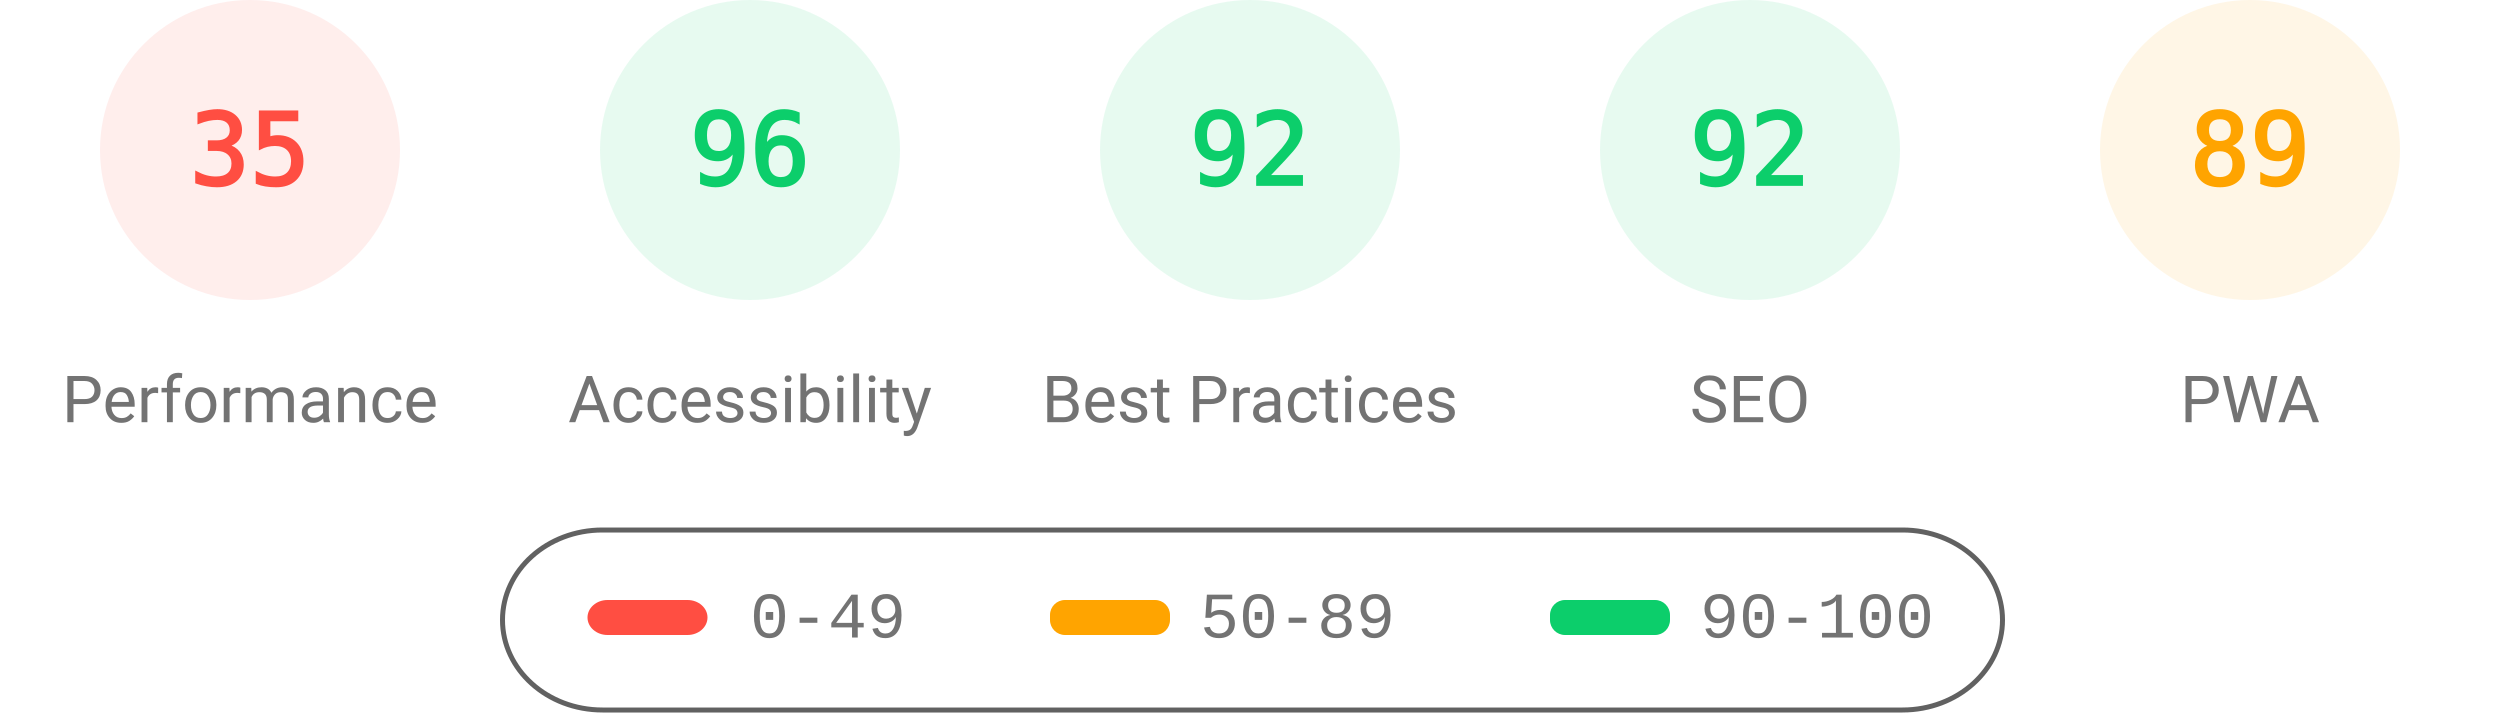
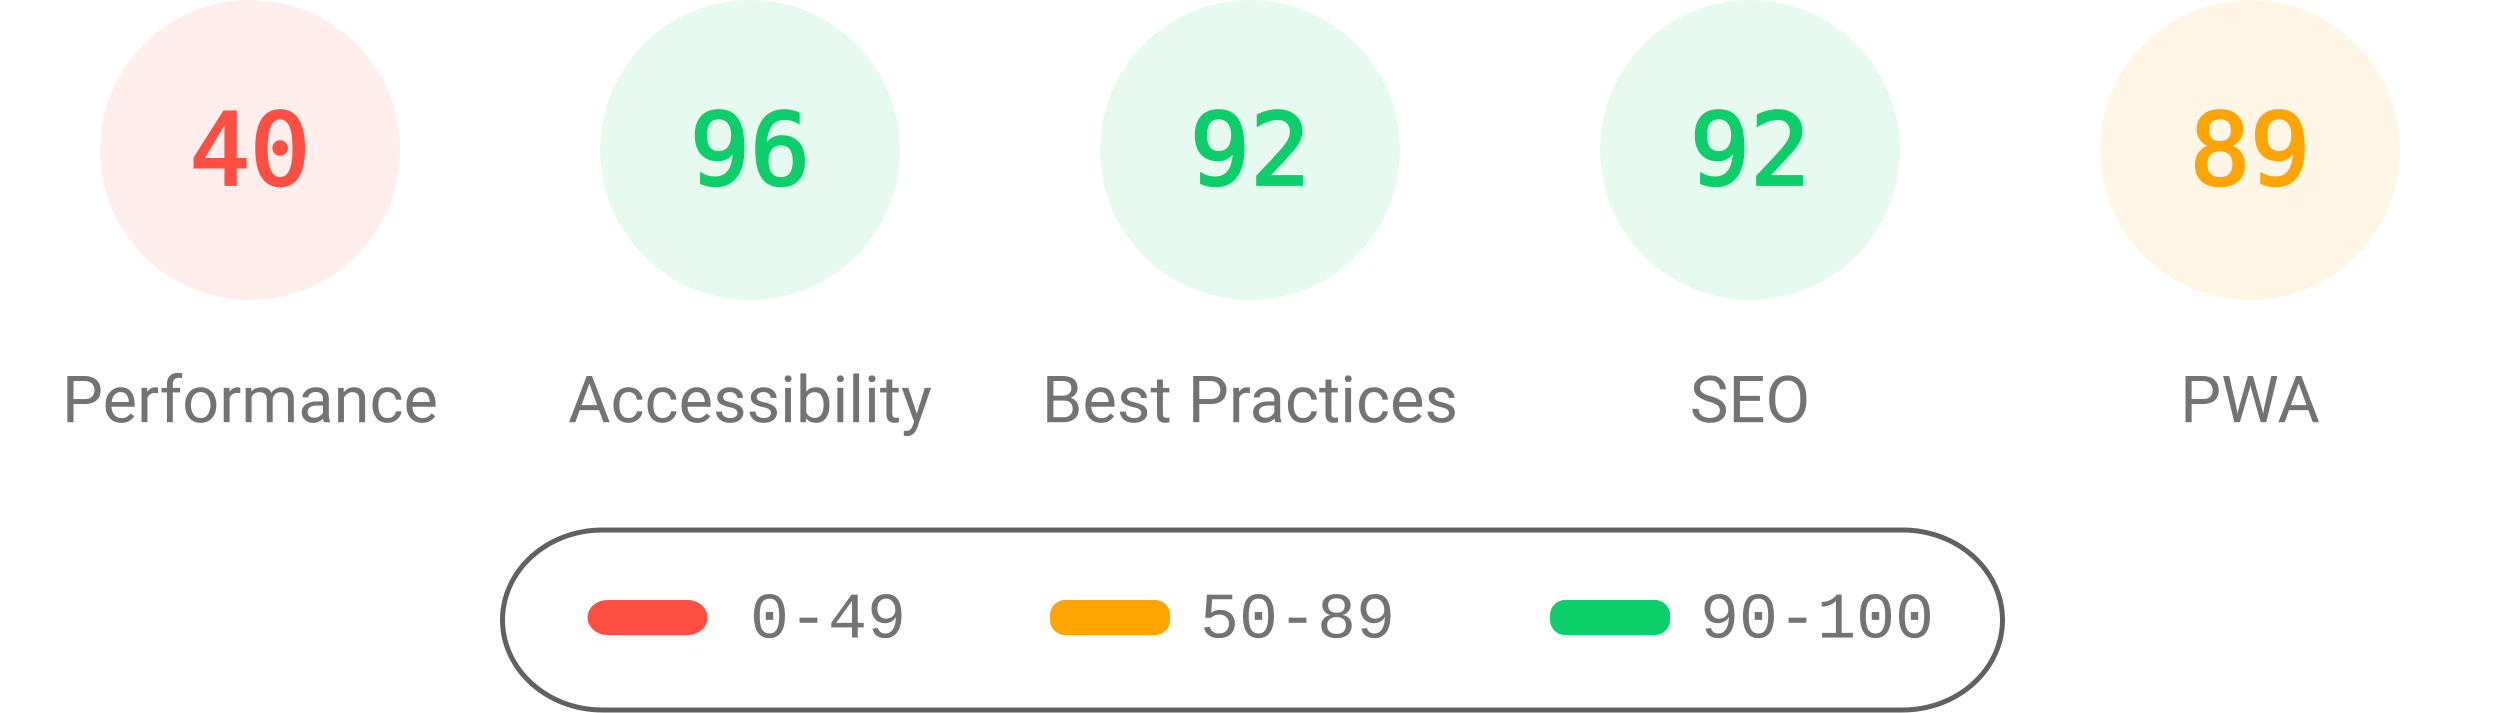
<svg xmlns="http://www.w3.org/2000/svg" fill="none" width="1000" height="285">
  <style>.gauge-base{opacity:.1}.gauge-arc{fill:none;animation-delay:250ms;stroke-linecap:round;transform:rotate(-90deg);transform-origin:100px 60px;animation:load-gauge 1s ease forwards}.guage-text{font-size:40px;font-family:monospace;text-align:center}.guage-red{color:#ff4e42;fill:#ff4e42;stroke:#ff4e42}.guage-orange{color:#ffa400;fill:#ffa400;stroke:#ffa400}.guage-green{color:#0cce6b;fill:#0cce6b;stroke:#0cce6b}.guage-undefined{color:#5c5c5c;fill:#5c5c5c;stroke:#5c5c5c}.guage-title{color:#737373;fill:#737373;stroke:none;font-size:26px;line-height:26px;font-family:Roboto,Halvetica,Arial,sans-serif}@keyframes load-gauge{from{stroke-dasharray:0 352.858}}</style>
  <svg class="guage-div guage-perf guage-red" viewBox="0 0 200 200" width="200" height="200">
    <circle class="gauge-base" r="56" cx="100" cy="60" stroke-width="8" />
-     <circle class="gauge-arc guage-arc-1" r="56" cx="100" cy="60" stroke-width="8" style="stroke-dasharray:123.15,351.858" />
-     <text class="guage-text" x="100" y="60" alignment-baseline="central" dominant-baseline="central" text-anchor="middle">35</text>
+     <circle class="gauge-arc guage-arc-1" r="56" cx="100" cy="60" stroke-width="8" style="stroke-dasharray:140.743,351.858" />
+     <text class="guage-text" x="100" y="60" alignment-baseline="central" dominant-baseline="central" text-anchor="middle">40</text>
    <text class="guage-title" x="100" y="160" alignment-baseline="central" dominant-baseline="central" text-anchor="middle">Performance</text>
  </svg>
  <svg class="guage-div guage-acc guage-green" viewBox="0 0 200 200" width="200" height="200" x="200">
    <circle class="gauge-base" r="56" cx="100" cy="60" stroke-width="8" />
    <circle class="gauge-arc guage-arc-2" r="56" cx="100" cy="60" stroke-width="8" style="stroke-dasharray:337.784,351.858" />
    <text class="guage-text" x="100" y="60" alignment-baseline="central" dominant-baseline="central" text-anchor="middle">96</text>
    <text class="guage-title" x="100" y="160" alignment-baseline="central" dominant-baseline="central" text-anchor="middle">Accessibility</text>
  </svg>
  <svg class="guage-div guage-best guage-green" viewBox="0 0 200 200" width="200" height="200" x="400">
    <circle class="gauge-base" r="56" cx="100" cy="60" stroke-width="8" />
    <circle class="gauge-arc guage-arc-3" r="56" cx="100" cy="60" stroke-width="8" style="stroke-dasharray:323.709,351.858" />
    <text class="guage-text" x="100" y="60" alignment-baseline="central" dominant-baseline="central" text-anchor="middle">92</text>
    <text class="guage-title" x="100" y="160" alignment-baseline="central" dominant-baseline="central" text-anchor="middle">Best Practices</text>
  </svg>
  <svg class="guage-div guage-seo guage-green" viewBox="0 0 200 200" width="200" height="200" x="600">
    <circle class="gauge-base" r="56" cx="100" cy="60" stroke-width="8" />
    <circle class="gauge-arc guage-arc-4" r="56" cx="100" cy="60" stroke-width="8" style="stroke-dasharray:323.709,351.858" />
    <text class="guage-text" x="100" y="60" alignment-baseline="central" dominant-baseline="central" text-anchor="middle">92</text>
    <text class="guage-title" x="100" y="160" alignment-baseline="central" dominant-baseline="central" text-anchor="middle">SEO</text>
  </svg>
  <svg class="guage-div guage-pwa guage-orange" viewBox="0 0 200 200" width="200" height="200" x="800">
    <circle class="gauge-base" r="56" cx="100" cy="60" stroke-width="8" />
    <circle class="gauge-arc guage-arc-4" r="56" cx="100" cy="60" stroke-width="8" style="stroke-dasharray:313.154,351.858" />
    <text class="guage-text" x="100" y="60" alignment-baseline="central" dominant-baseline="central" text-anchor="middle">89</text>
    <text class="guage-title" x="100" y="160" alignment-baseline="central" dominant-baseline="central" text-anchor="middle">PWA</text>
  </svg>
  <svg width="604" height="76" x="200" y="210">
    <path fill="none" id="canvas_background" d="M-1-1h604v80H-1z" />
    <rect fill-opacity="0" stroke="#616161" stroke-width="2" rx="40" id="svg_2" height="72" width="600" y="2" x="1" fill="#000" />
    <rect stroke="#000" rx="8" id="svg_3" height="14" width="48" y="30" x="35" stroke-opacity="null" stroke-width="0" fill="#ff4e42" />
    <rect stroke="#000" rx="6" id="svg_4" height="14" width="48" y="30" x="220" stroke-opacity="null" stroke-width="0" fill="#ffa400" />
    <rect stroke="#000" rx="6" id="svg_5" height="14" width="48" y="30" x="420" stroke-opacity="null" stroke-width="0" fill="#0cce6b" />
    <text xml:space="preserve" text-anchor="start" font-family="'Courier New', Courier, monospace" font-size="26" id="svg_6" y="45" x="100" stroke-opacity="null" stroke-width="0" stroke="#000" fill="#737373">0-49</text>
    <text xml:space="preserve" text-anchor="start" font-family="'Courier New', Courier, monospace" font-size="26" id="svg_7" y="45" x="280" stroke-opacity="null" stroke-width="0" stroke="#000" fill="#737373">50-89</text>
    <text xml:space="preserve" text-anchor="start" font-family="'Courier New', Courier, monospace" font-size="26" id="svg_8" y="45" x="480" stroke-opacity="null" stroke-width="0" stroke="#000" fill="#737373">90-100</text>
  </svg>
</svg>
